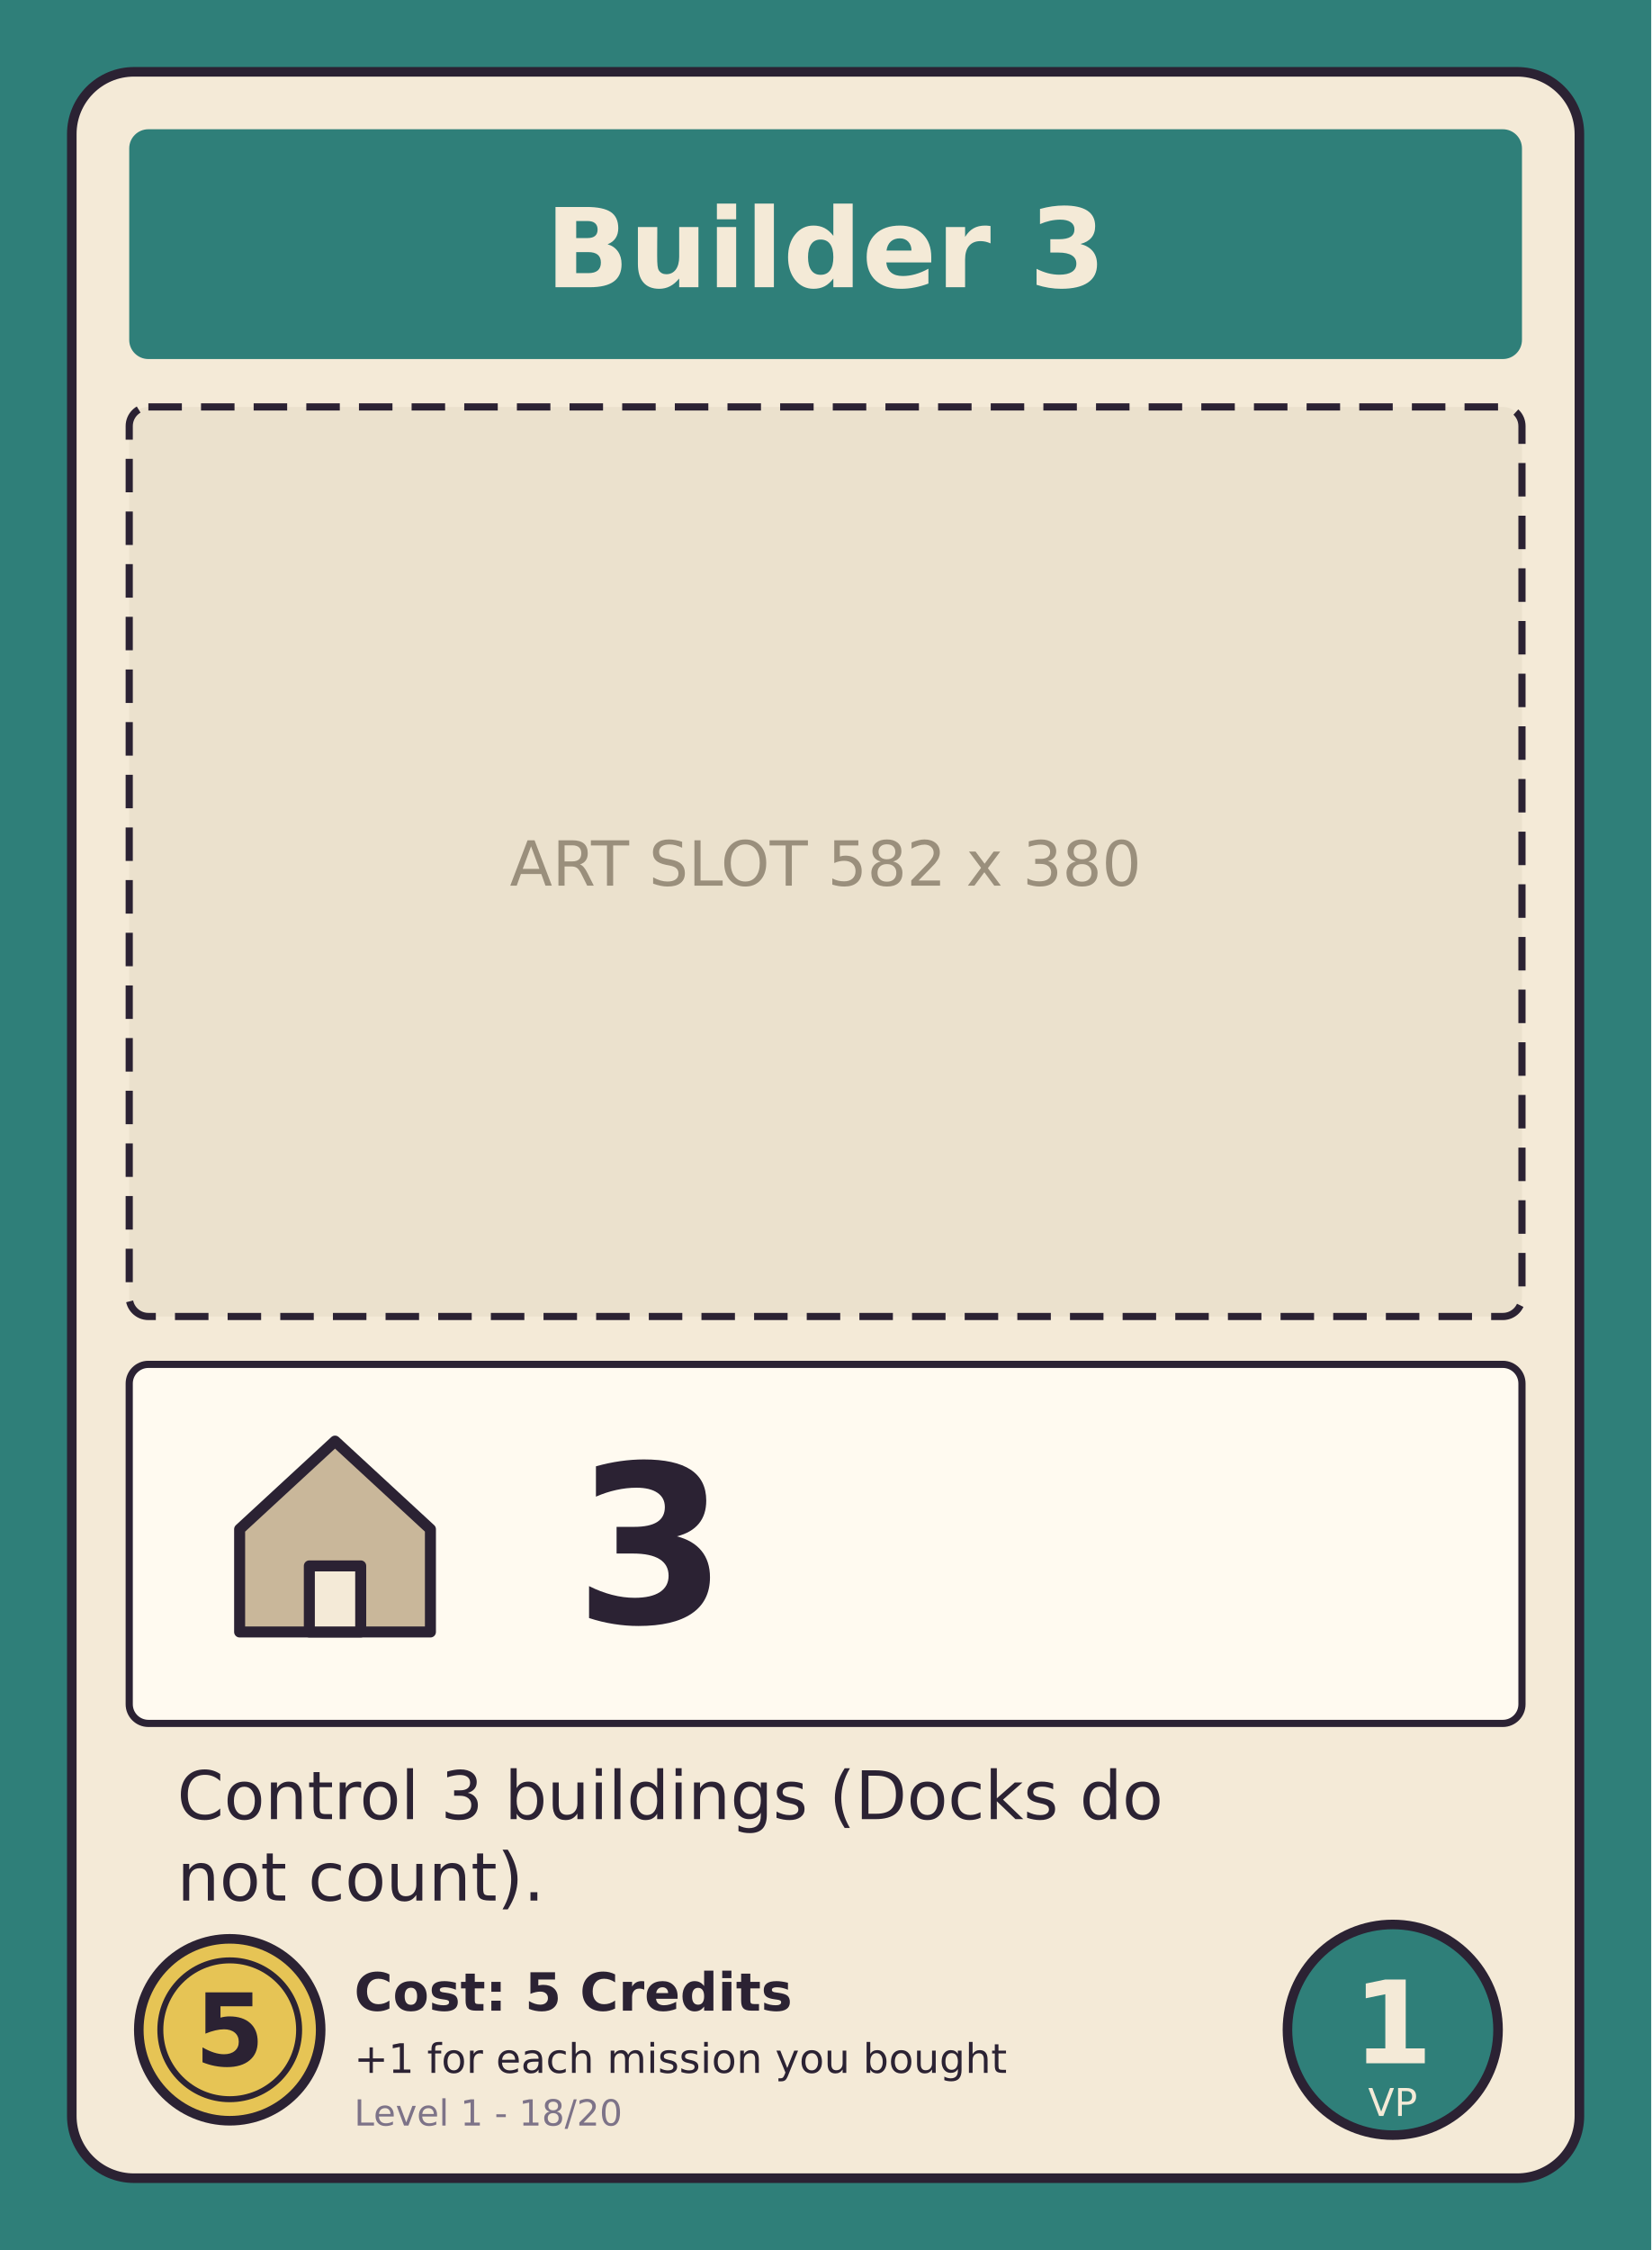
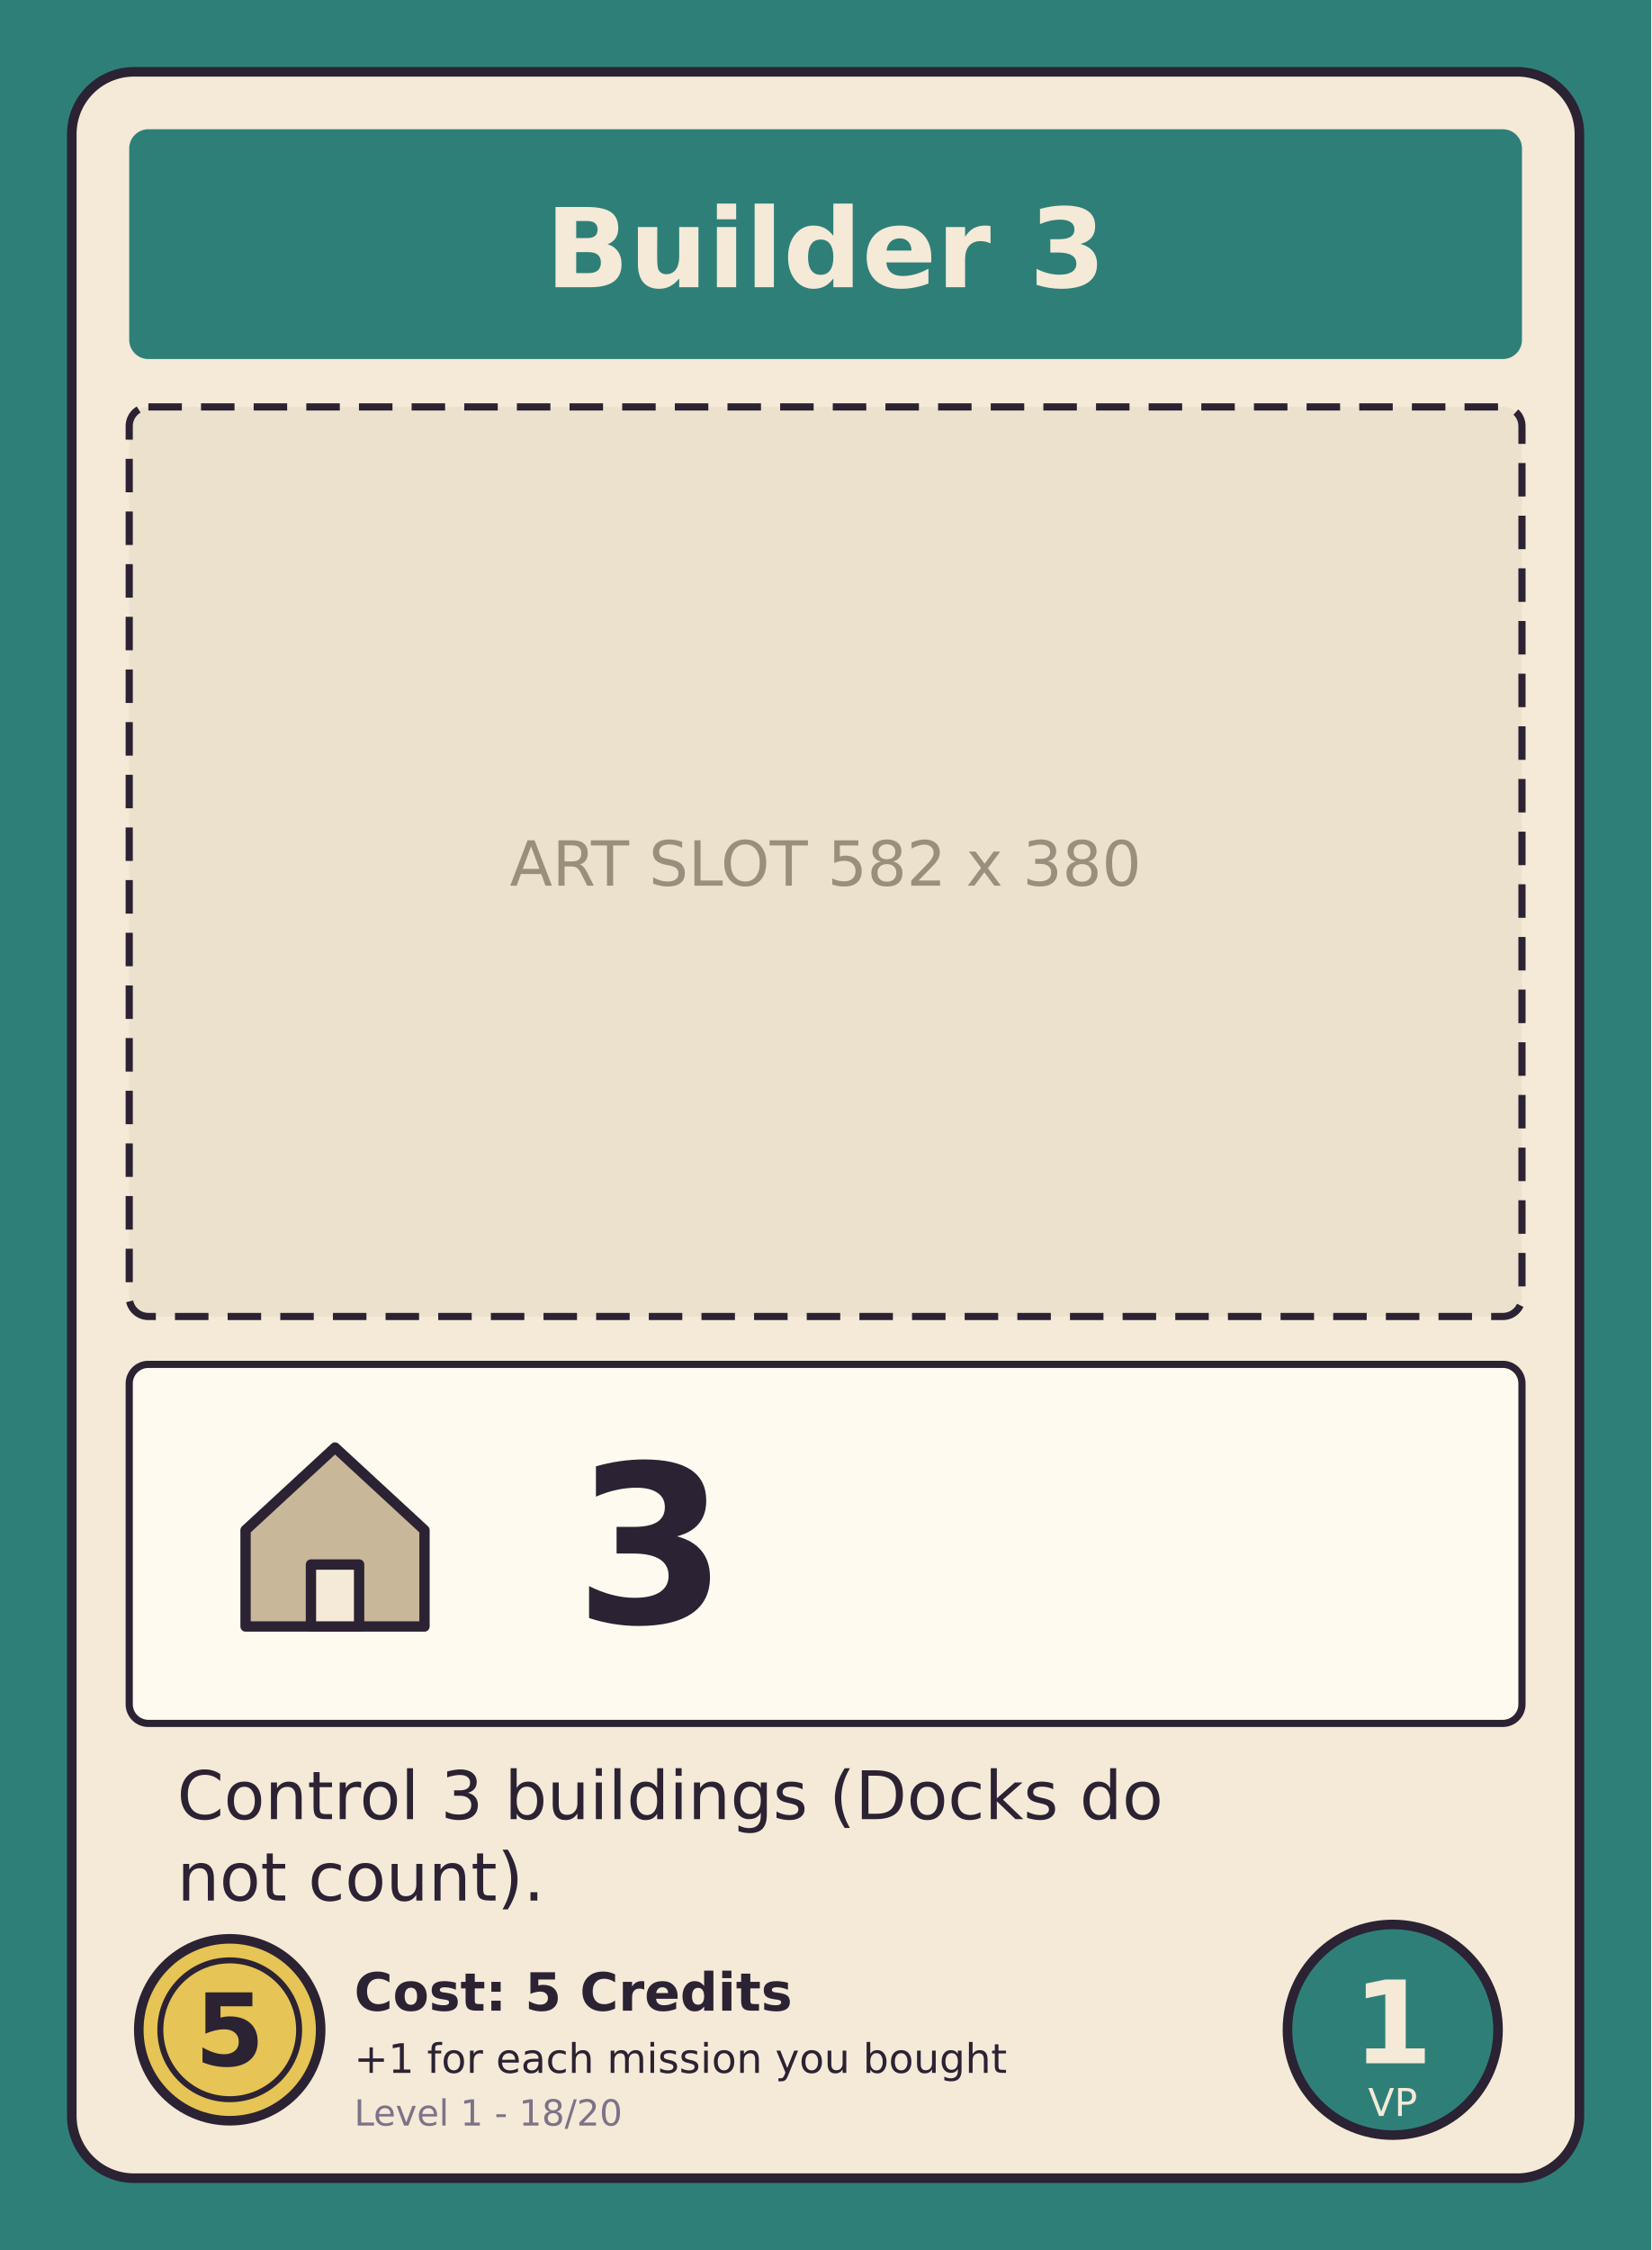
<svg xmlns="http://www.w3.org/2000/svg" viewBox="0 0 690 940" width="69.0mm" height="94.0mm" font-family="DejaVu Sans, Arial, sans-serif">
  <rect id="bleed" x="0" y="0" width="690" height="940" fill="#2f7f79" />
  <rect id="trim" x="30" y="30" width="630" height="880" rx="26" fill="#f4ead7" stroke="#2b2233" stroke-width="4" />
  <rect x="54" y="54" width="582" height="96" rx="8" fill="#2f7f79" />
  <text x="345.0" y="120" text-anchor="middle" font-size="46" font-weight="bold" fill="#f4ead7">Builder 3</text>
  <g id="art-slot">
    <rect x="54" y="170" width="582" height="380" rx="8" fill="#ebe1cd" stroke="#2b2233" stroke-width="3" stroke-dasharray="14 8" />
    <text class="placeholder" x="345.0" y="370" text-anchor="middle" font-size="26" fill="#9a8f7c">ART SLOT 582 x 380</text>
  </g>
  <rect x="54" y="570" width="582" height="150" rx="8" fill="#fffaf0" stroke="#2b2233" stroke-width="3" />
-   <g transform="translate(140,645) scale(1.533333)" stroke="#2b2233" stroke-width="3" stroke-linejoin="round" fill="none">
+   <g transform="translate(140.0,645.0) scale(1.438)" stroke="#2b2233" stroke-width="3" stroke-linejoin="round" stroke-linecap="round" fill="none">
    <path d="M-26 24 L-26 -4 L0 -28 L26 -4 L26 24 Z" fill="#c9b79a" />
    <rect x="-7" y="6" width="14" height="18" fill="#f4ead7" />
  </g>
  <text x="240" y="678" font-size="92" font-weight="bold" fill="#2b2233">3</text>
  <text x="74" y="760" font-size="28" fill="#2b2233">Control 3 buildings (Docks do</text>
  <text x="74" y="794" font-size="28" fill="#2b2233">not count).</text>
  <g id="cost">
    <circle cx="96" cy="848" r="38" fill="#e6c455" stroke="#2b2233" stroke-width="4" />
    <circle cx="96" cy="848" r="29" fill="none" stroke="#2b2233" stroke-width="2.5" />
    <text x="96" y="863" text-anchor="middle" font-size="42" font-weight="bold" fill="#2b2233">5</text>
  </g>
  <text x="148" y="840" font-size="22" font-weight="bold" fill="#2b2233">Cost: 5 Credits</text>
  <text x="148" y="866" font-size="17" fill="#2b2233">+1 for each mission you bought</text>
  <text x="148" y="888" font-size="15" fill="#7d7388">Level 1  -  18/20</text>
  <circle cx="582" cy="848" r="44" fill="#2f7f79" stroke="#2b2233" stroke-width="4" />
  <text x="582" y="862" text-anchor="middle" font-size="48" font-weight="bold" fill="#f4ead7">1</text>
  <text x="582" y="884" text-anchor="middle" font-size="16" fill="#f4ead7">VP</text>
</svg>
